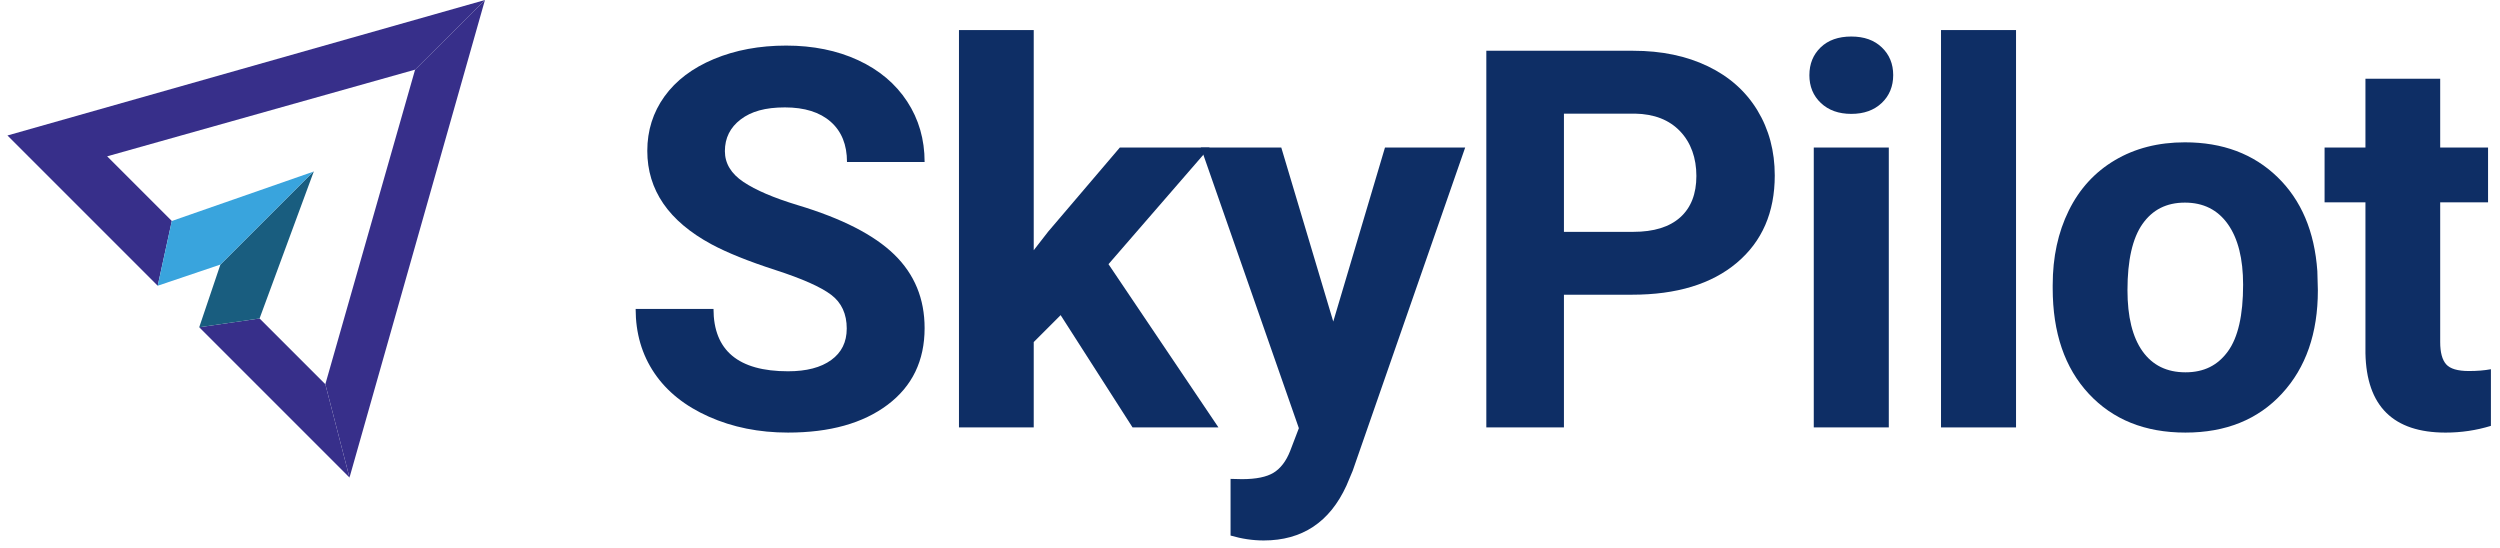
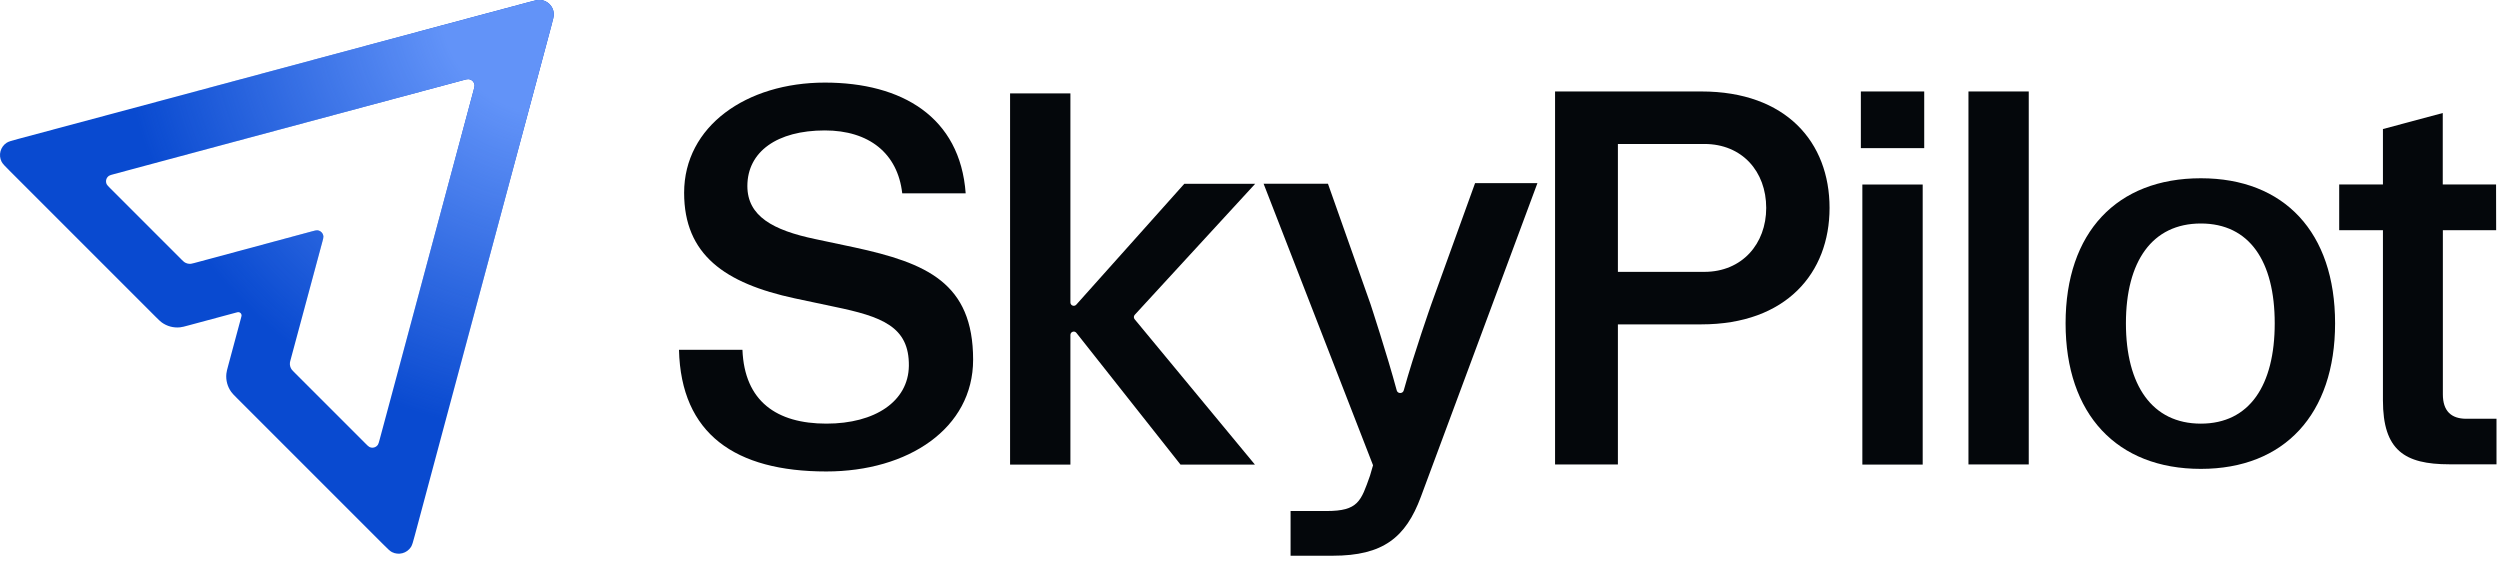
- <svg xmlns="http://www.w3.org/2000/svg" width="242" height="53" viewBox="0 0 242 53" fill="none">
-   <path d="M25.126 30.827L19.284 31.678L33.832 46.227L31.492 37.193L25.126 30.827Z" fill="#372F8A" />
-   <path d="M46.943 0.001L0.72 13.115L15.266 27.66L16.633 21.392L10.373 15.132L40.183 6.741C40.183 6.741 46.102 0.855 46.944 0.002L46.943 0.001Z" fill="#372F8A" />
-   <path d="M40.182 6.74L31.492 37.193L33.832 46.226L46.944 0C46.102 0.853 40.183 6.739 40.183 6.739L40.182 6.74Z" fill="#372F8A" />
-   <path d="M21.336 25.609L19.284 31.678L25.126 30.828L30.374 16.601L30.328 16.617L21.336 25.609Z" fill="#195D7F" />
-   <path d="M16.632 21.392L15.265 27.66L21.336 25.609L30.328 16.617L16.632 21.392Z" fill="#39A4DD" />
-   <path d="M81.965 31.808C81.965 30.389 81.464 29.3 80.462 28.54C79.461 27.78 77.657 26.979 75.053 26.136C72.448 25.293 70.386 24.462 68.868 23.645C64.727 21.408 62.658 18.394 62.658 14.605C62.658 12.635 63.213 10.878 64.323 9.333C65.434 7.79 67.028 6.583 69.106 5.715C71.185 4.847 73.518 4.413 76.105 4.413C78.693 4.413 81.03 4.884 83.067 5.827C85.103 6.77 86.685 8.102 87.812 9.821C88.938 11.541 89.502 13.493 89.502 15.681H81.989C81.989 14.012 81.464 12.714 80.412 11.786C79.359 10.859 77.882 10.396 75.979 10.396C74.076 10.396 72.716 10.784 71.697 11.561C70.679 12.337 70.169 13.36 70.169 14.628C70.169 15.814 70.766 16.807 71.96 17.608C73.153 18.409 74.911 19.16 77.232 19.862C81.505 21.147 84.619 22.742 86.572 24.645C88.525 26.548 89.502 28.918 89.502 31.757C89.502 34.912 88.308 37.388 85.921 39.182C83.534 40.977 80.32 41.874 76.28 41.874C73.475 41.874 70.922 41.361 68.617 40.334C66.312 39.308 64.555 37.902 63.345 36.115C62.135 34.328 61.53 32.259 61.53 29.905H69.067C69.067 33.928 71.472 35.94 76.279 35.94C78.066 35.94 79.459 35.577 80.461 34.851C81.464 34.125 81.964 33.111 81.964 31.809L81.965 31.808Z" fill="#0E2E65" />
-   <path d="M102.669 30.505L100.065 33.11V41.374H92.828V2.91H100.065V24.221L101.467 22.417L108.403 14.278H117.093L107.302 25.572L117.945 41.373H109.631L102.669 30.504V30.505Z" fill="#0E2E65" />
-   <path d="M129.058 31.132L134.067 14.279H141.83L130.937 45.581L130.336 47.008C128.717 50.547 126.046 52.317 122.324 52.317C121.271 52.317 120.203 52.158 119.118 51.841V46.356L120.22 46.382C121.589 46.382 122.612 46.173 123.288 45.756C123.964 45.338 124.494 44.645 124.878 43.677L125.73 41.448L116.239 14.278H124.027L129.061 31.131L129.058 31.132Z" fill="#0E2E65" />
-   <path d="M151.389 28.528V41.375H143.876V4.914H158.099C160.837 4.914 163.246 5.415 165.324 6.416C167.401 7.417 169 8.842 170.119 10.685C171.237 12.53 171.797 14.629 171.797 16.984C171.797 20.557 170.574 23.373 168.128 25.435C165.683 27.497 162.297 28.528 157.974 28.528H151.389ZM151.389 22.443H158.1C160.087 22.443 161.601 21.975 162.645 21.041C163.687 20.106 164.21 18.771 164.21 17.034C164.21 15.298 163.684 13.804 162.632 12.703C161.58 11.602 160.128 11.034 158.275 11H151.389V22.444V22.443Z" fill="#0E2E65" />
-   <path d="M175.149 7.268C175.149 6.183 175.512 5.29 176.238 4.588C176.964 3.887 177.953 3.536 179.205 3.536C180.456 3.536 181.425 3.887 182.16 4.588C182.894 5.29 183.262 6.183 183.262 7.268C183.262 8.353 182.89 9.272 182.147 9.972C181.404 10.674 180.423 11.024 179.205 11.024C177.986 11.024 177.005 10.674 176.262 9.972C175.519 9.271 175.147 8.37 175.147 7.268H175.149ZM182.836 41.375H175.573V14.28H182.836V41.375Z" fill="#0E2E65" />
-   <path d="M195.152 41.374H187.89V2.91H195.152V41.374Z" fill="#0E2E65" />
-   <path d="M198.702 27.576C198.702 24.888 199.219 22.493 200.255 20.388C201.29 18.285 202.78 16.657 204.724 15.506C206.668 14.354 208.926 13.777 211.498 13.777C215.154 13.777 218.138 14.896 220.451 17.133C222.763 19.37 224.052 22.409 224.319 26.248L224.369 28.101C224.369 32.258 223.209 35.593 220.888 38.105C218.568 40.617 215.455 41.874 211.548 41.874C207.641 41.874 204.524 40.621 202.195 38.118C199.866 35.614 198.701 32.208 198.701 27.901V27.576H198.702ZM205.939 28.09C205.939 30.664 206.424 32.633 207.392 33.996C208.361 35.358 209.745 36.04 211.549 36.04C213.352 36.04 214.671 35.367 215.656 34.021C216.64 32.675 217.133 30.522 217.133 27.563C217.133 25.039 216.64 23.082 215.656 21.694C214.671 20.307 213.286 19.613 211.499 19.613C209.713 19.613 208.361 20.302 207.392 21.682C206.424 23.062 205.939 25.198 205.939 28.09Z" fill="#0E2E65" />
-   <path d="M236.211 7.619V14.28H240.844V19.588H236.211V33.111C236.211 34.112 236.403 34.831 236.788 35.264C237.171 35.699 237.906 35.915 238.992 35.915C239.793 35.915 240.503 35.856 241.12 35.74V41.224C239.702 41.659 238.24 41.875 236.738 41.875C231.662 41.875 229.075 39.313 228.975 34.188V19.588H225.019V14.28H228.975V7.619H236.212H236.211Z" fill="#0E2E65" />
+ <svg xmlns="http://www.w3.org/2000/svg" width="263" height="59" viewBox="0 0 263 59" fill="none">
+   <path fill-rule="evenodd" clip-rule="evenodd" d="M43.637 56.328C43.456 57.003 43.366 57.34 43.233 57.546C42.802 58.209 41.939 58.44 41.234 58.081C41.016 57.97 40.769 57.723 40.275 57.229L24.955 41.909C24.625 41.578 24.459 41.413 24.33 41.236C23.926 40.679 23.742 39.992 23.815 39.307C23.838 39.089 23.898 38.863 24.02 38.412L25.355 33.449C25.395 33.297 25.416 33.221 25.413 33.166C25.404 32.988 25.262 32.846 25.084 32.837C25.029 32.834 24.953 32.854 24.8 32.895L19.838 34.23C19.387 34.352 19.161 34.412 18.943 34.435C18.258 34.508 17.571 34.324 17.014 33.92C16.837 33.791 16.672 33.625 16.341 33.295L1.021 17.975C0.527 17.481 0.28 17.234 0.169 17.015C-0.191 16.311 0.041 15.448 0.704 15.017C0.909 14.884 1.247 14.793 1.922 14.613L55.544 0.245C56.219 0.064 56.556 -0.027 56.801 -0.014C57.591 0.027 58.222 0.659 58.264 1.449C58.277 1.693 58.186 2.031 58.005 2.706L43.637 56.328ZM12.017 18.309C11.714 18.39 11.562 18.431 11.47 18.491C11.172 18.685 11.068 19.073 11.229 19.39C11.28 19.488 11.39 19.6 11.613 19.822L19.113 27.323C19.238 27.447 19.299 27.509 19.366 27.557C19.575 27.709 19.832 27.777 20.089 27.75C20.171 27.742 20.256 27.719 20.425 27.673L32.796 24.346C33.1 24.264 33.252 24.223 33.362 24.229C33.718 24.247 34.003 24.532 34.021 24.888C34.027 24.998 33.986 25.15 33.904 25.454L30.577 37.825C30.531 37.994 30.508 38.079 30.5 38.161C30.473 38.417 30.541 38.675 30.693 38.884C30.741 38.95 30.803 39.012 30.927 39.136L38.428 46.637C38.65 46.859 38.761 46.971 38.86 47.02C39.177 47.182 39.565 47.078 39.759 46.78C39.819 46.688 39.859 46.536 39.941 46.233L49.807 9.551C49.889 9.247 49.93 9.095 49.924 8.984C49.906 8.629 49.621 8.344 49.266 8.326C49.155 8.32 49.003 8.361 48.699 8.443L12.017 18.309Z" fill="#094AD0" />
+   <mask id="mask0_5103_416" style="mask-type:alpha" maskUnits="userSpaceOnUse" x="0" y="-1" width="59" height="60">
+     <path fill-rule="evenodd" clip-rule="evenodd" d="M43.637 56.328C43.456 57.003 43.366 57.34 43.233 57.546C42.802 58.209 41.939 58.44 41.234 58.081C41.016 57.97 40.769 57.723 40.275 57.229L24.955 41.909C24.625 41.578 24.459 41.413 24.33 41.236C23.926 40.679 23.742 39.992 23.815 39.307C23.838 39.089 23.898 38.863 24.02 38.412L25.355 33.449C25.395 33.297 25.416 33.221 25.413 33.166C25.404 32.988 25.262 32.846 25.084 32.837C25.029 32.834 24.953 32.854 24.8 32.895L19.838 34.23C19.387 34.352 19.161 34.412 18.943 34.435C18.258 34.508 17.571 34.324 17.014 33.92C16.837 33.791 16.672 33.625 16.341 33.295L1.021 17.975C0.527 17.481 0.28 17.234 0.169 17.015C-0.191 16.311 0.041 15.448 0.704 15.017C0.909 14.884 1.247 14.793 1.922 14.613L55.544 0.245C56.219 0.064 56.556 -0.027 56.801 -0.014C57.591 0.027 58.222 0.659 58.264 1.449C58.277 1.693 58.186 2.031 58.005 2.706L43.637 56.328ZM12.017 18.309C11.714 18.39 11.562 18.431 11.47 18.491C11.172 18.685 11.068 19.073 11.229 19.39C11.28 19.488 11.39 19.6 11.613 19.822L19.113 27.323C19.238 27.447 19.299 27.509 19.366 27.557C19.575 27.709 19.832 27.777 20.089 27.75C20.171 27.742 20.256 27.719 20.425 27.673L32.796 24.346C33.1 24.264 33.252 24.223 33.362 24.229C33.718 24.247 34.003 24.532 34.021 24.888C34.027 24.998 33.986 25.15 33.904 25.454L30.577 37.825C30.531 37.994 30.508 38.079 30.5 38.161C30.473 38.417 30.541 38.675 30.693 38.884C30.741 38.95 30.803 39.012 30.927 39.136L38.428 46.637C38.65 46.859 38.761 46.971 38.86 47.02C39.177 47.182 39.565 47.078 39.759 46.78C39.819 46.688 39.859 46.536 39.941 46.233L49.807 9.551C49.889 9.247 49.93 9.095 49.924 8.984C49.906 8.629 49.621 8.344 49.266 8.326C49.155 8.32 49.003 8.361 48.699 8.443L12.017 18.309Z" fill="#075BF9" />
+   </mask>
+   <g mask="url(#mask0_5103_416)">
+     <circle cx="57.786" cy="0.49" r="45.099" fill="url(#paint0_radial_5103_416)" />
+   </g>
+   <path d="M149.469 52.282C147.879 56.548 145.502 58.462 140.199 58.462H135.769V53.759H139.561C142.895 53.759 143.174 52.72 144.125 50.04L144.444 48.946L132.931 19.329H139.701L144.177 31.992C144.183 32.01 145.941 37.369 146.938 41.077C147.034 41.434 147.571 41.436 147.67 41.08C148.747 37.199 150.574 32.004 150.578 31.992L155.178 19.265H161.737L149.469 52.282Z" fill="#04070B" />
+   <path d="M86.78 8.689C94.872 8.689 101.006 12.299 101.589 20.338H94.915C94.438 16.127 91.423 13.721 86.769 13.721C81.744 13.721 78.623 15.963 78.623 19.573C78.623 22.745 81.322 24.221 85.763 25.151L89.888 26.026C97.454 27.667 102.372 29.745 102.372 37.839C102.372 45.058 95.556 49.598 86.927 49.598C77.355 49.598 71.64 45.66 71.43 36.8H78.105C78.317 42.215 81.703 44.566 86.938 44.566C92.069 44.566 95.559 42.215 95.613 38.496C95.665 34.339 92.756 33.3 87.731 32.261L83.606 31.386C76.245 29.8 71.97 26.792 71.97 20.284C71.97 13.283 78.514 8.689 86.78 8.689Z" fill="#04070B" />
+   <path fill-rule="evenodd" clip-rule="evenodd" d="M231.529 18.753C240.307 18.753 245.651 24.442 245.651 34.012C245.651 43.583 240.307 49.326 231.529 49.326C222.695 49.326 217.3 43.583 217.3 34.012C217.3 24.441 222.695 18.753 231.529 18.753ZM231.529 23.512C226.4 23.512 223.647 27.504 223.647 34.012C223.647 40.52 226.398 44.567 231.529 44.567C236.66 44.567 239.301 40.52 239.301 34.012C239.301 27.504 236.657 23.512 231.529 23.512Z" fill="#04070B" />
+   <path d="M112.607 31.819C112.607 32.143 113.009 32.294 113.224 32.052C117.438 27.325 120.234 24.225 124.59 19.334H132.047L119.375 33.12C119.256 33.249 119.251 33.447 119.363 33.583L132.019 48.878H124.192L113.236 35.017C113.029 34.755 112.607 34.901 112.607 35.235V48.878H106.26V9.829H112.607V31.819Z" fill="#04070B" />
+   <path d="M202.267 48.874H195.92V19.412H202.267V48.874Z" fill="#04070B" />
+   <path fill-rule="evenodd" clip-rule="evenodd" d="M178.982 9.622C187.922 9.622 192.469 14.982 192.469 21.873C192.469 28.709 187.922 34.124 178.982 34.124H170.203V48.863H163.592V9.622H178.982ZM170.203 28.6H179.301C183.268 28.6 185.806 25.647 185.806 21.873C185.806 18.045 183.273 15.146 179.301 15.146H170.203V28.6Z" fill="#04070B" />
+   <path d="M213.424 48.859H207.082V9.622H213.424V48.859Z" fill="#04070B" />
+   <path d="M256.978 19.407H262.586L262.596 24.22H256.989V41.483C256.989 43.233 257.861 44.054 259.459 44.054H262.632V48.845H257.668C252.959 48.845 250.685 47.368 250.685 42.118V24.22H246.083V19.407H250.685V13.575L256.978 11.889V19.407Z" fill="#04070B" />
+   <path d="M202.428 15.584H195.762V9.622H202.428V15.584Z" fill="#04070B" />
+   <defs>
+     <radialGradient id="paint0_radial_5103_416" cx="0" cy="0" r="1" gradientUnits="userSpaceOnUse" gradientTransform="translate(57.786 0.489635) rotate(90) scale(45.0993)">
+       <stop offset="0.253" stop-color="#6293F8" />
+       <stop offset="1" stop-color="#6293F8" stop-opacity="0" />
+     </radialGradient>
+   </defs>
</svg>
